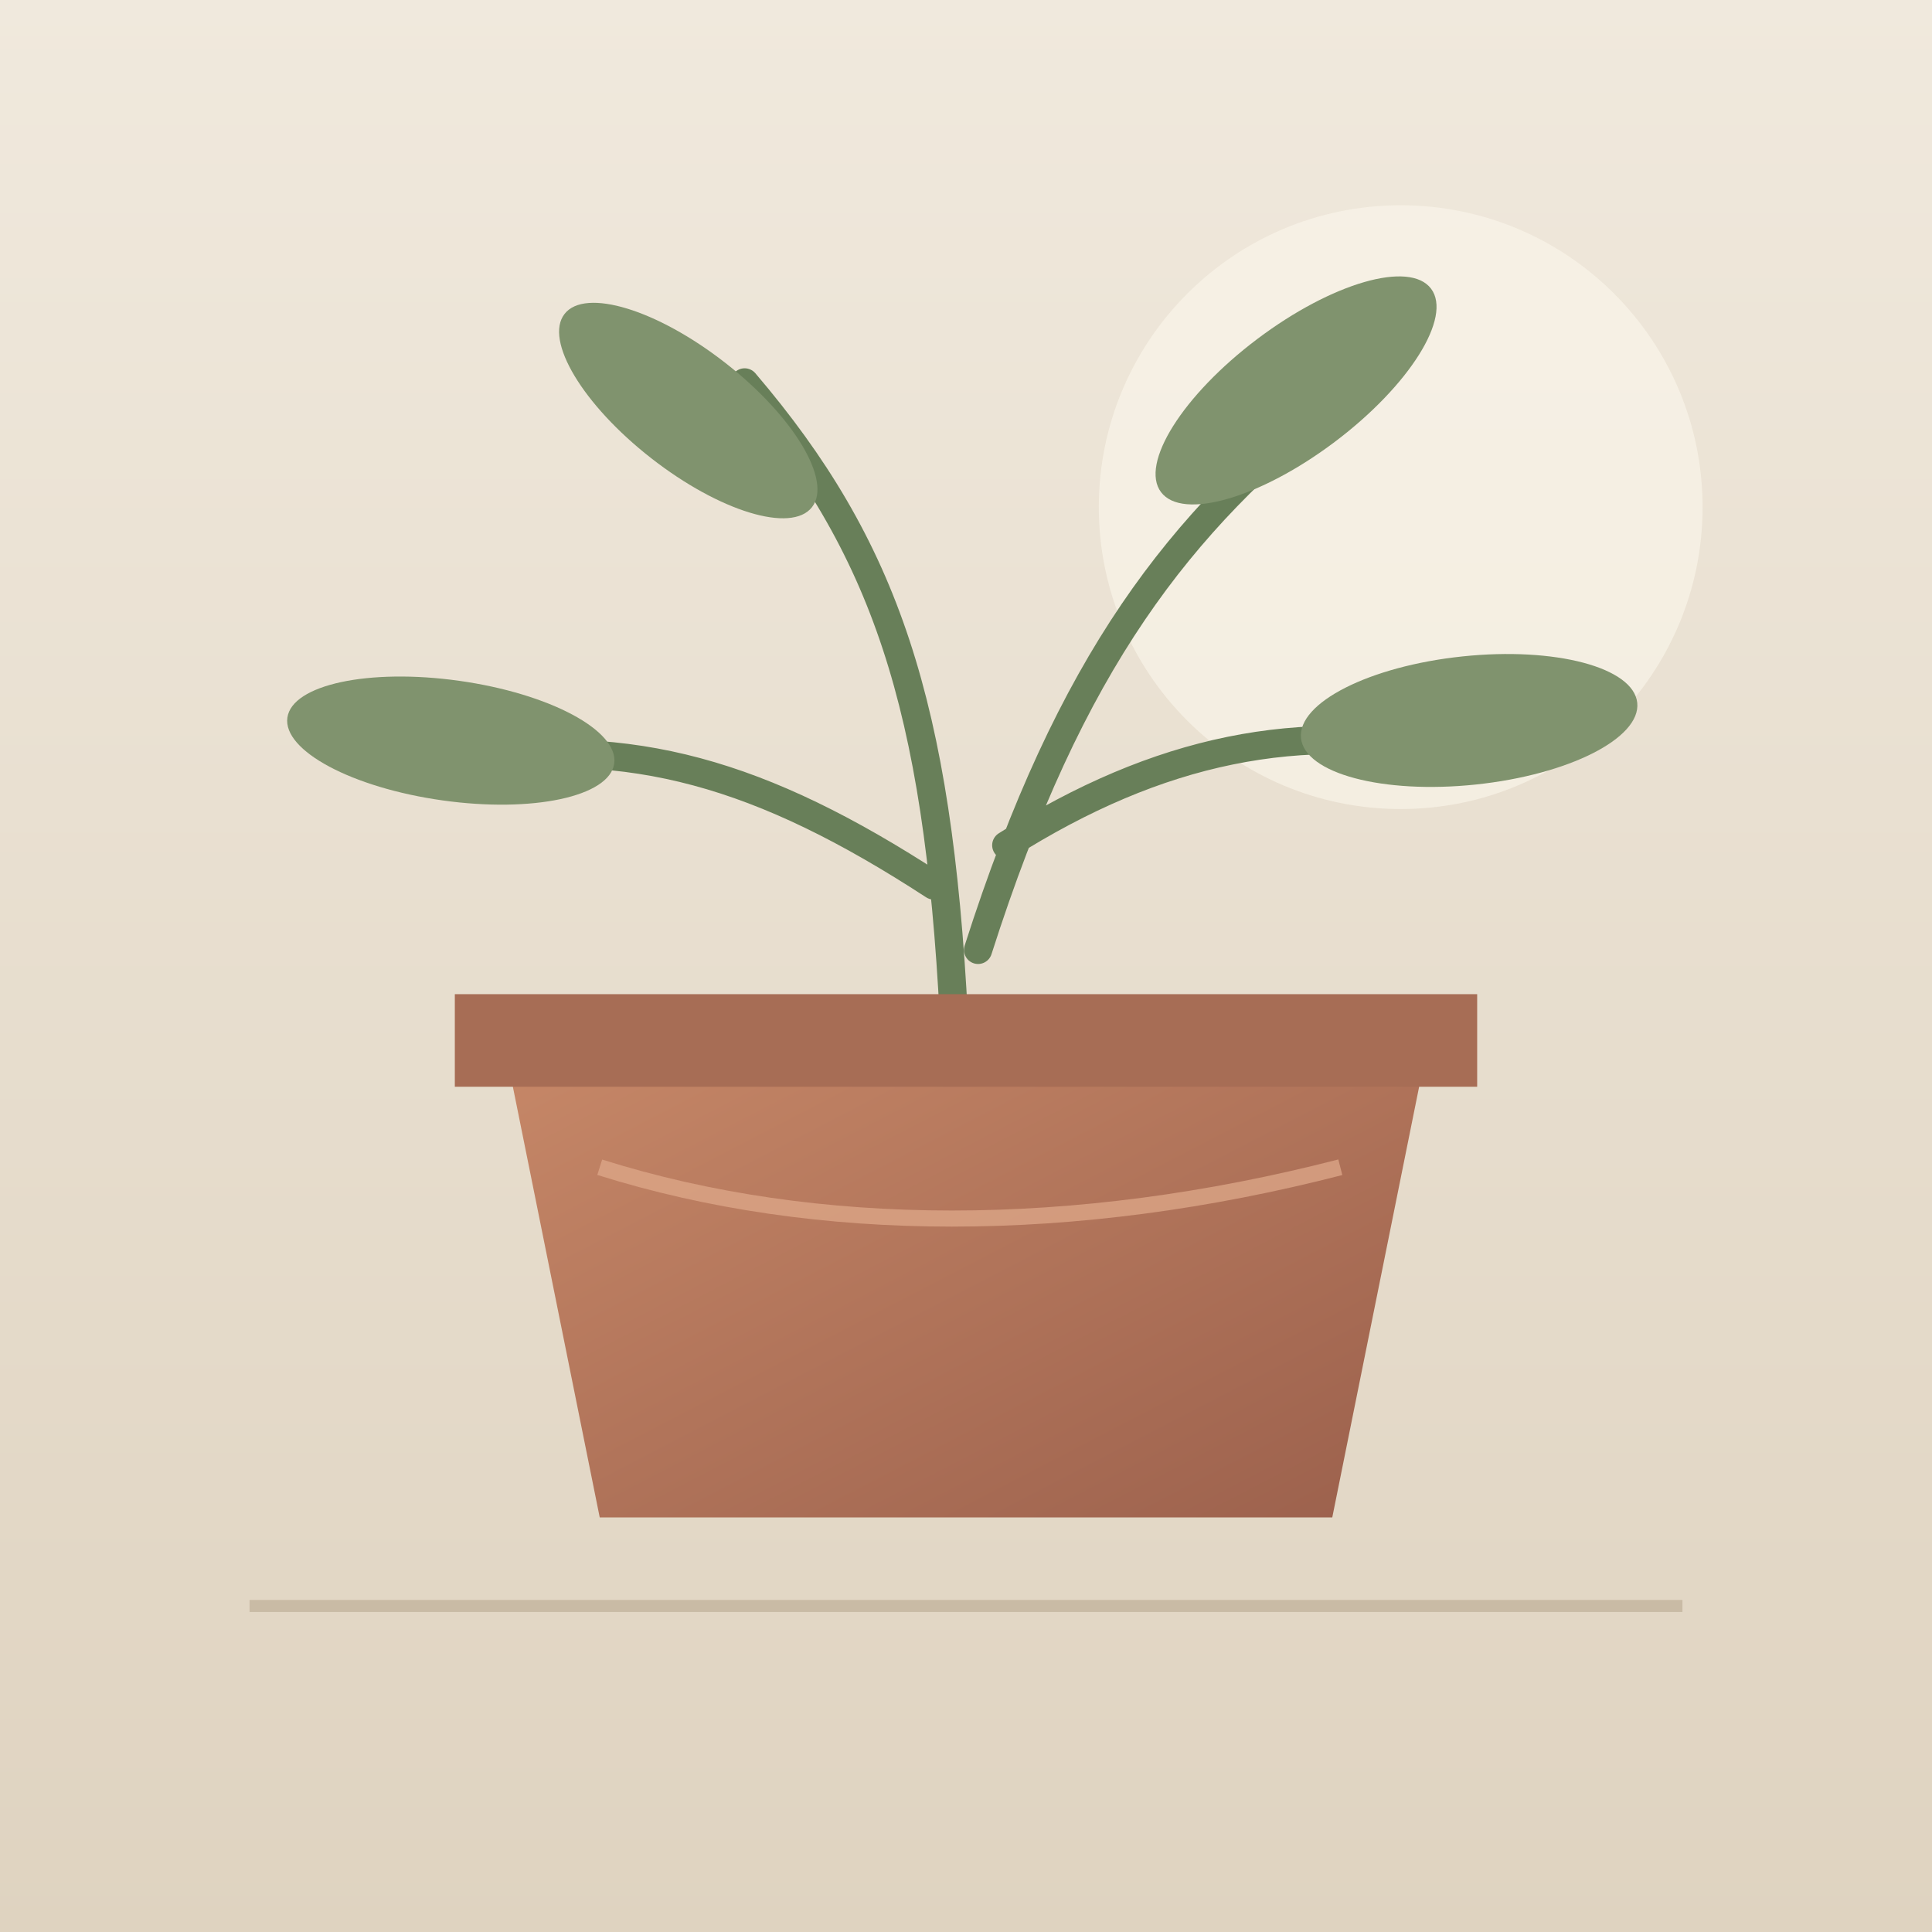
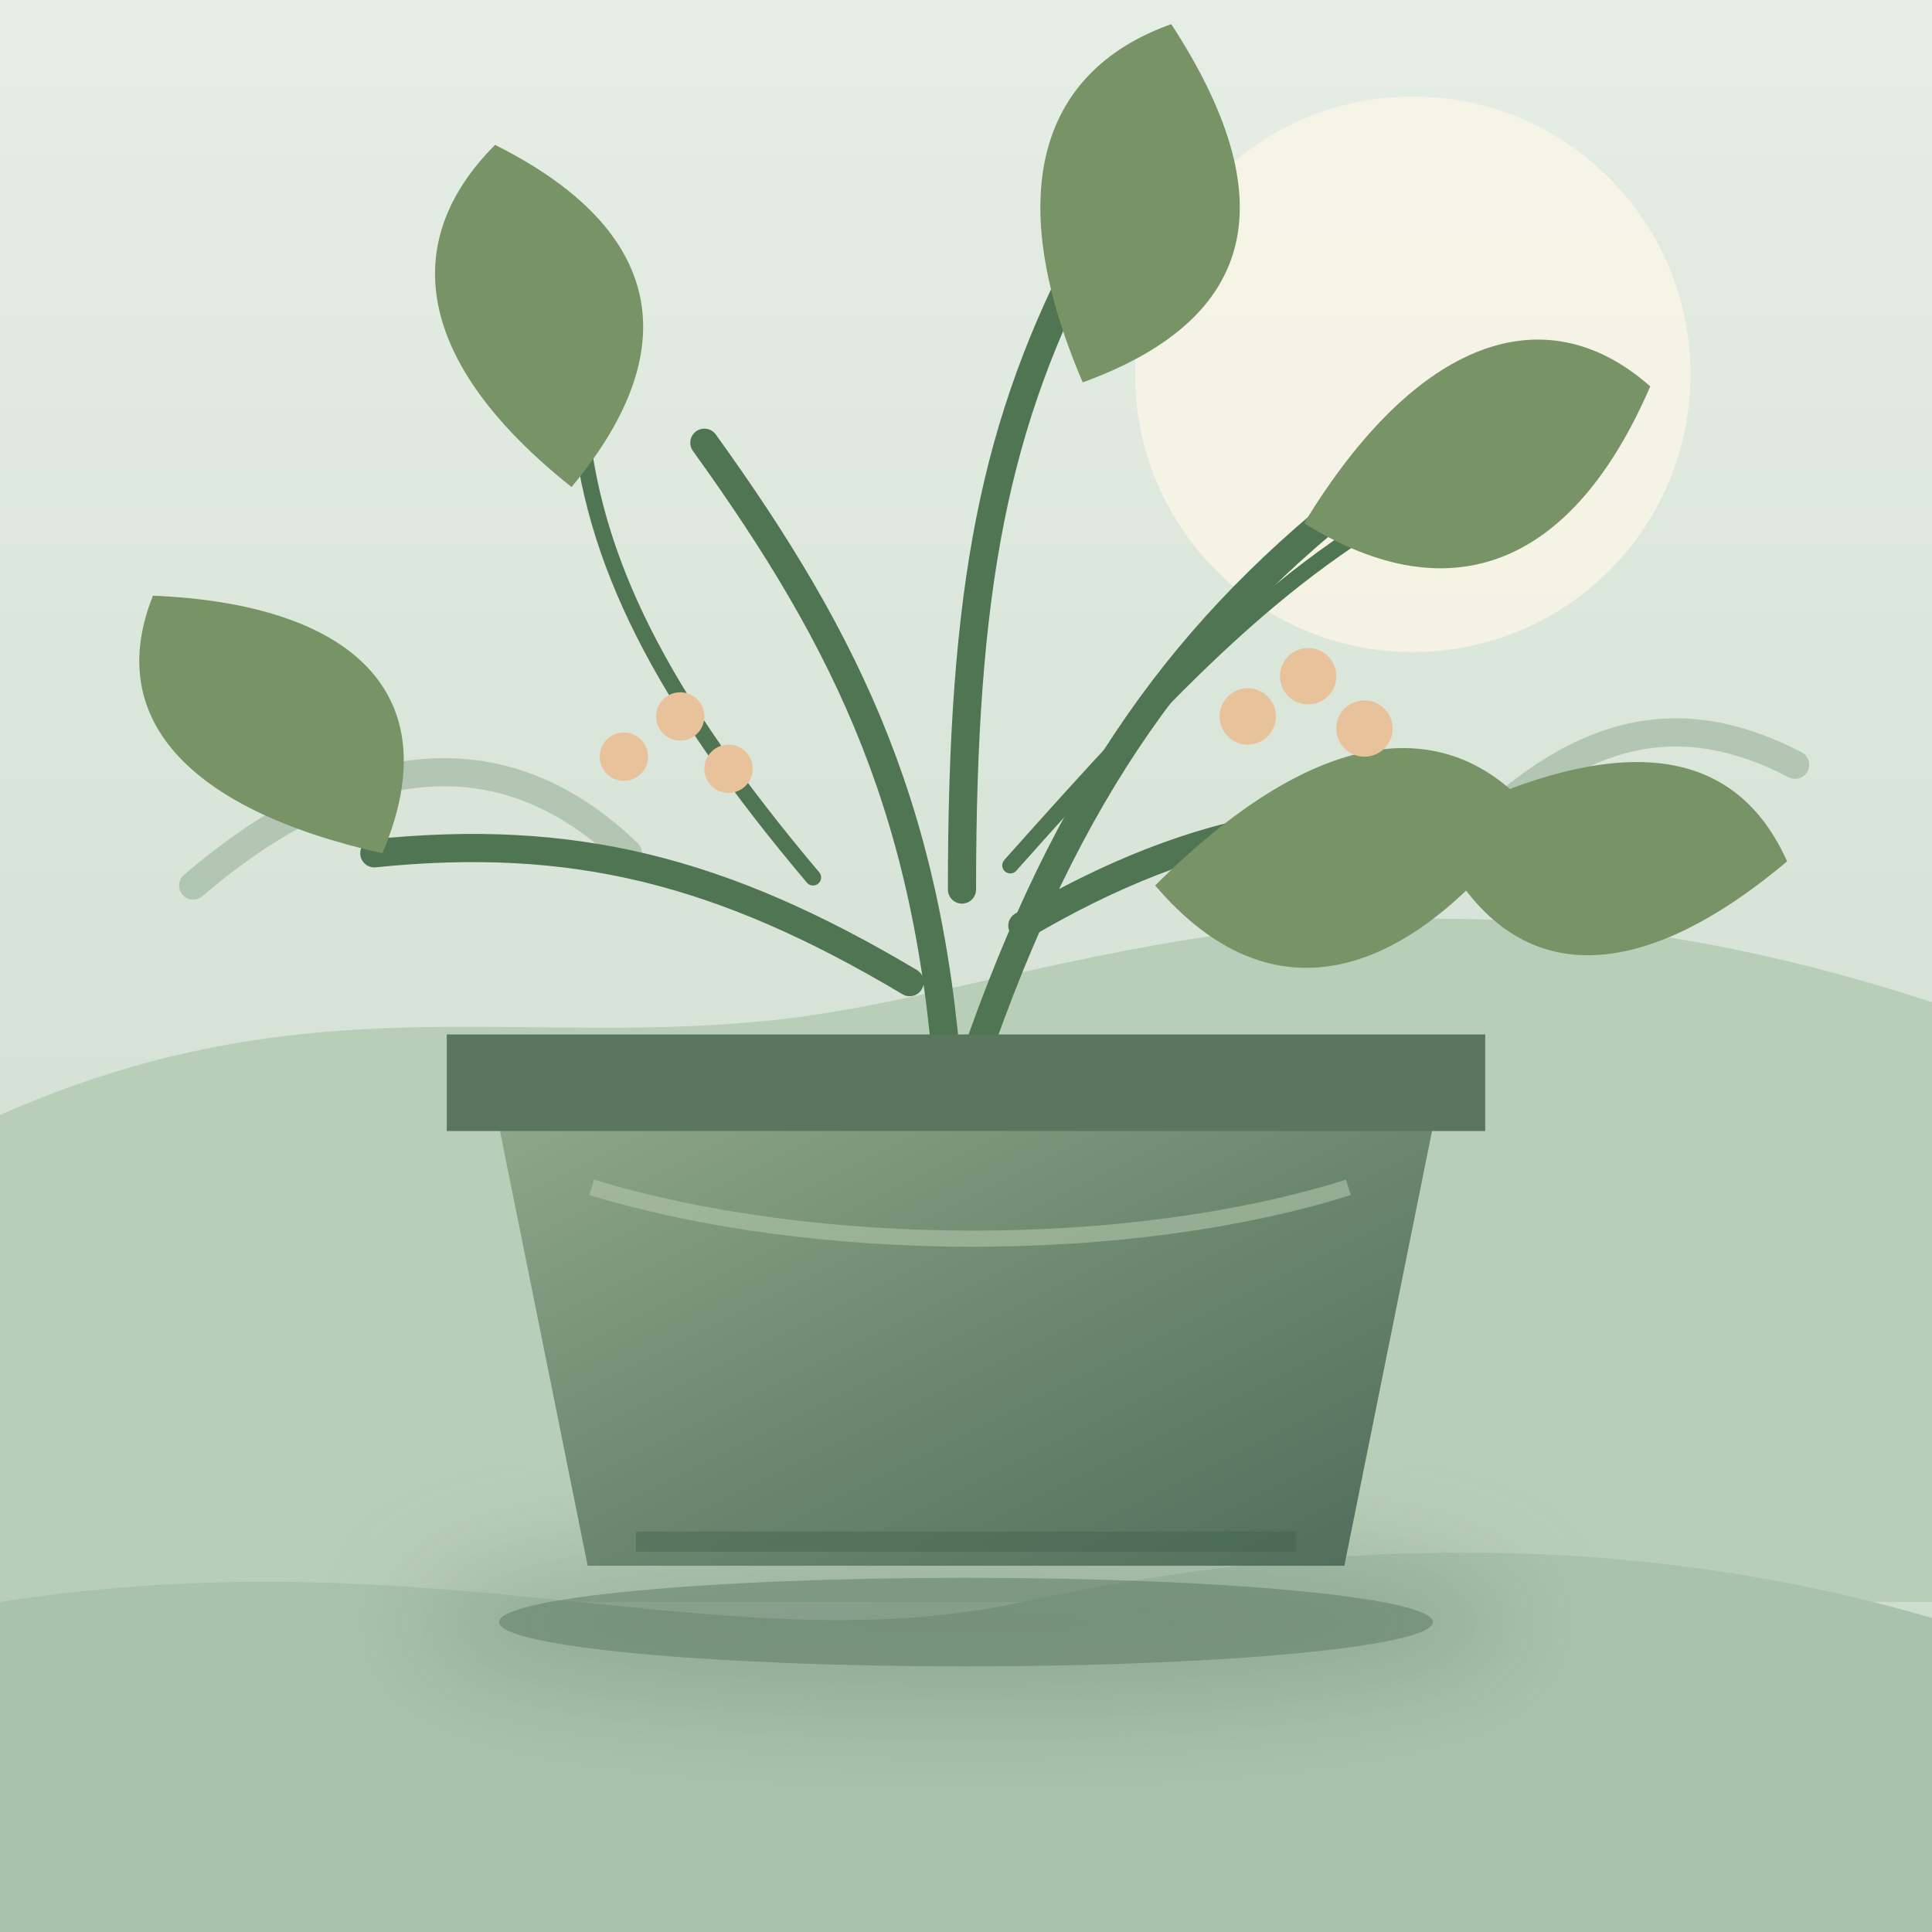
<svg xmlns="http://www.w3.org/2000/svg" viewBox="0 0 480 480" role="img">
  <defs>
-     <linearGradient id="bg" x2="0" y2="1">
-       <stop stop-color="#f0e9dd" />
-       <stop offset="1" stop-color="#dfd3c0" />
+     <linearGradient id="garden" x2="0" y2="1">
+       <stop stop-color="#e6eee5" />
+       <stop offset="1" stop-color="#c8d9c9" />
    </linearGradient>
-     <linearGradient id="pot" x2="1" y2="1">
-       <stop stop-color="#c78868" />
-       <stop offset="1" stop-color="#9b604c" />
+     <linearGradient id="pot" x1="0" y1="0" x2="1" y2="1">
+       <stop stop-color="#91a98d" />
+       <stop offset=".5" stop-color="#6d896f" />
+       <stop offset="1" stop-color="#4e6d5b" />
    </linearGradient>
+     <filter id="soft-shadow" x="-40%" y="-40%" width="180%" height="200%">
+       <feGaussianBlur stdDeviation="13" />
+     </filter>
  </defs>
-   <rect width="480" height="480" fill="url(#bg)" />
-   <circle cx="348" cy="126" r="75" fill="#fbf6ea" opacity=".64" />
-   <path d="M62 399h356" stroke="#c9bba5" stroke-width="3" />
-   <g fill="none" stroke="#687f59" stroke-width="7" stroke-linecap="round">
-     <path d="M237 253c-4-78-17-117-52-158M243 236c23-72 50-106 89-137M232 220c-43-28-75-37-117-31M250 210c38-24 73-31 112-23" />
+   <rect width="480" height="480" fill="url(#garden)" />
+   <path d="M0 277c77-34 130-16 196-24s147-49 284-4v149H0z" fill="#b9ceb9" />
+   <circle cx="351" cy="93" r="69" fill="#fff8e8" opacity=".68" />
+   <path d="M48 220c41-35 78-37 108-8m199 7c33-38 60-45 91-29" fill="none" stroke="#9db69e" stroke-width="7" stroke-linecap="round" opacity=".65" />
+   <path d="M0 398c109-17 180 16 254 0s151-18 226 4v78H0z" fill="#a9c2ad" />
+   <ellipse cx="240" cy="403" rx="138" ry="22" fill="#385943" opacity=".22" filter="url(#soft-shadow)" />
+   <g fill="none" stroke="#4f7553" stroke-linecap="round">
+     <path d="M236 276c-4-73-25-116-61-166M244 258c24-67 54-106 101-141M226 244c-47-28-84-37-133-32M254 230c44-26 82-32 128-23M239 221c0-75 8-116 32-161" stroke-width="7" />
+     <path d="M202 218c-38-45-55-79-58-115m107 112c41-46 68-75 110-96" stroke-width="4" />
  </g>
-   <g fill="#80936e">
-     <ellipse cx="171" cy="102" rx="39" ry="15" transform="rotate(38 171 102)" />
-     <ellipse cx="322" cy="97" rx="42" ry="16" transform="rotate(-37 322 97)" />
-     <ellipse cx="112" cy="184" rx="41" ry="15" transform="rotate(8 112 184)" />
-     <ellipse cx="365" cy="179" rx="42" ry="16" transform="rotate(-6 365 179)" />
+   <g fill="#789467">
+     <path d="M142 121c-39-31-43-61-19-85 40 20 49 49 19 85z" />
+     <path d="M324 130c28-46 60-57 86-34-19 44-49 57-86 34z" />
+     <path d="M95 212c-49-11-69-34-57-64 49 2 74 24 57 64z" />
+     <path d="M355 205c47-24 76-20 89 9-38 32-71 33-89-9z" />
+     <path d="M269 95c-21-49-9-78 22-89 28 43 22 73-22 89z" />
+     <path d="M287 220c39-39 72-44 94-18-31 42-65 52-94 18z" />
  </g>
-   <path d="M125 258h230l-24 119H149z" fill="url(#pot)" />
-   <path d="M113 247h254v23H113z" fill="#a76d55" />
-   <path d="M149 290c54 17 118 17 184 0" fill="none" stroke="#dfa88a" stroke-width="4" opacity=".74" />
+   <g fill="#e8c29a">
+     <circle cx="310" cy="178" r="7" />
+     <circle cx="325" cy="168" r="7" />
+     <circle cx="339" cy="181" r="7" />
+     <circle cx="155" cy="188" r="6" />
+     <circle cx="169" cy="178" r="6" />
+     <circle cx="181" cy="191" r="6" />
+   </g>
+   <path d="M122 270h236l-24 119H146z" fill="url(#pot)" />
+   <path d="M111 257h258v24H111z" fill="#5b765e" />
+   <path d="M147 295c56 17 134 17 188 0" fill="none" stroke="#b5c8ad" stroke-width="4" opacity=".58" />
+   <path d="M158 383h164" stroke="#405e4a" stroke-width="5" opacity=".43" />
+   <ellipse cx="240" cy="403" rx="116" ry="11" fill="#49694f" opacity=".4" />
</svg>
